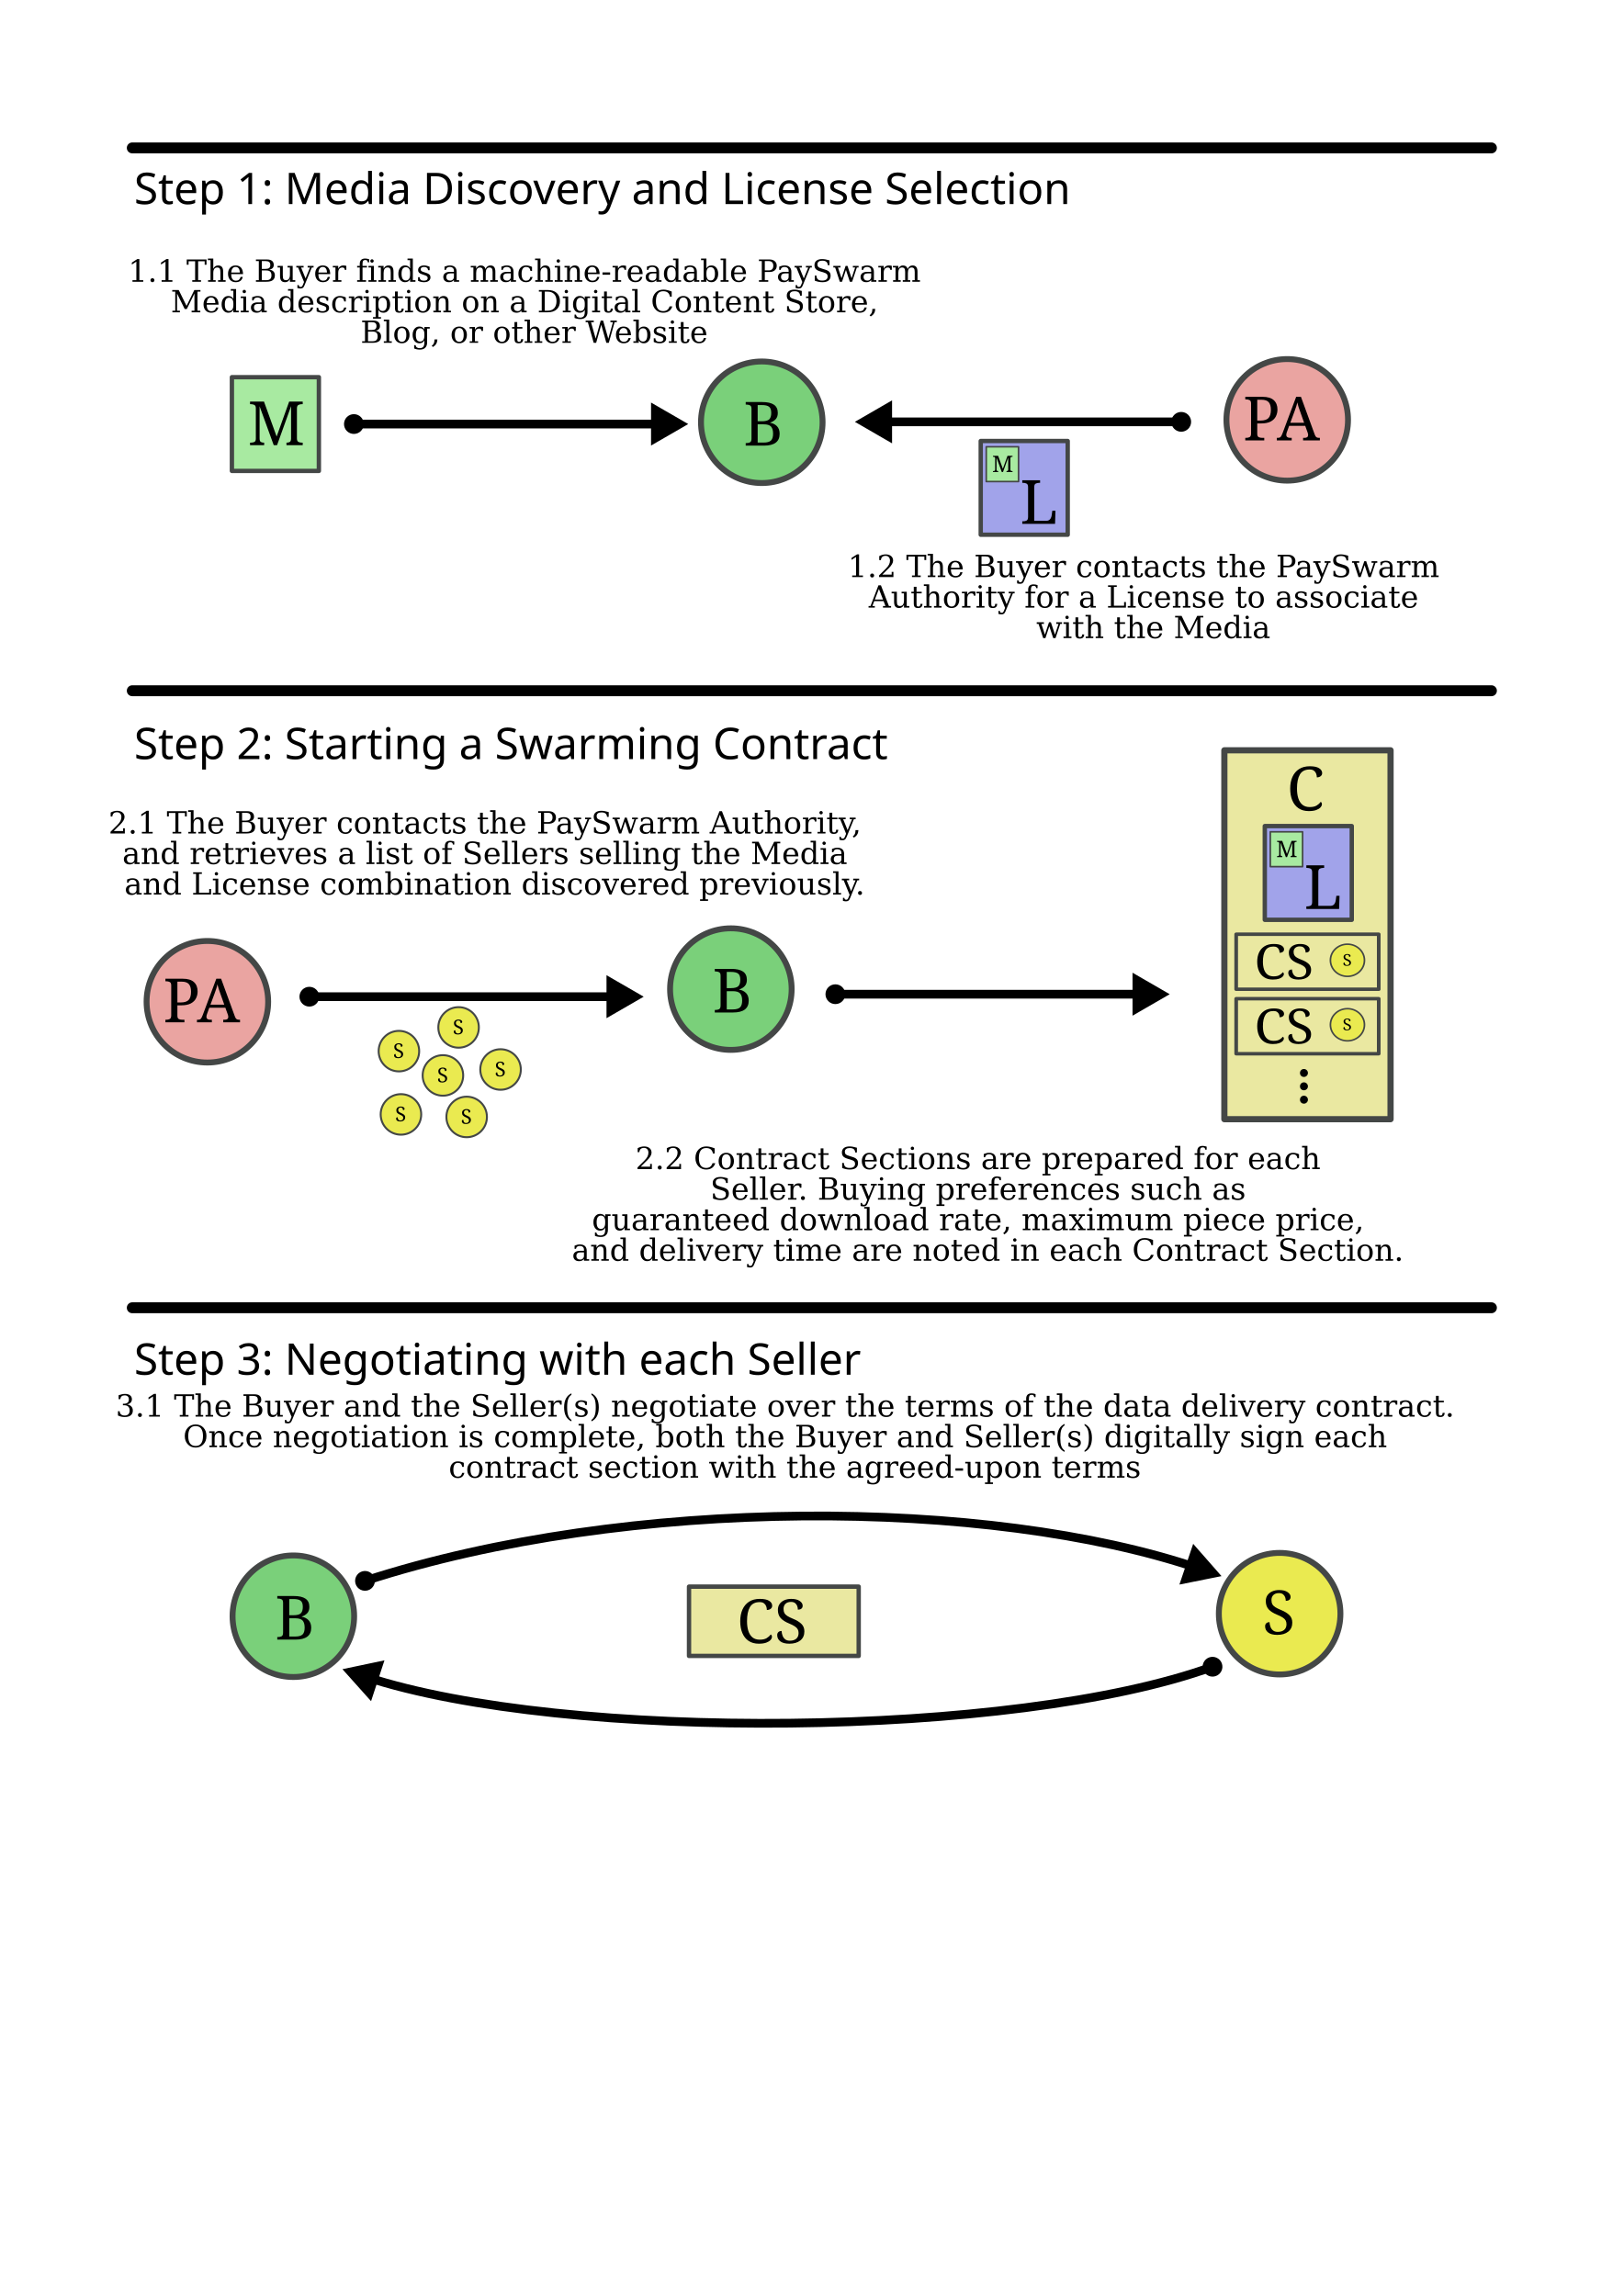
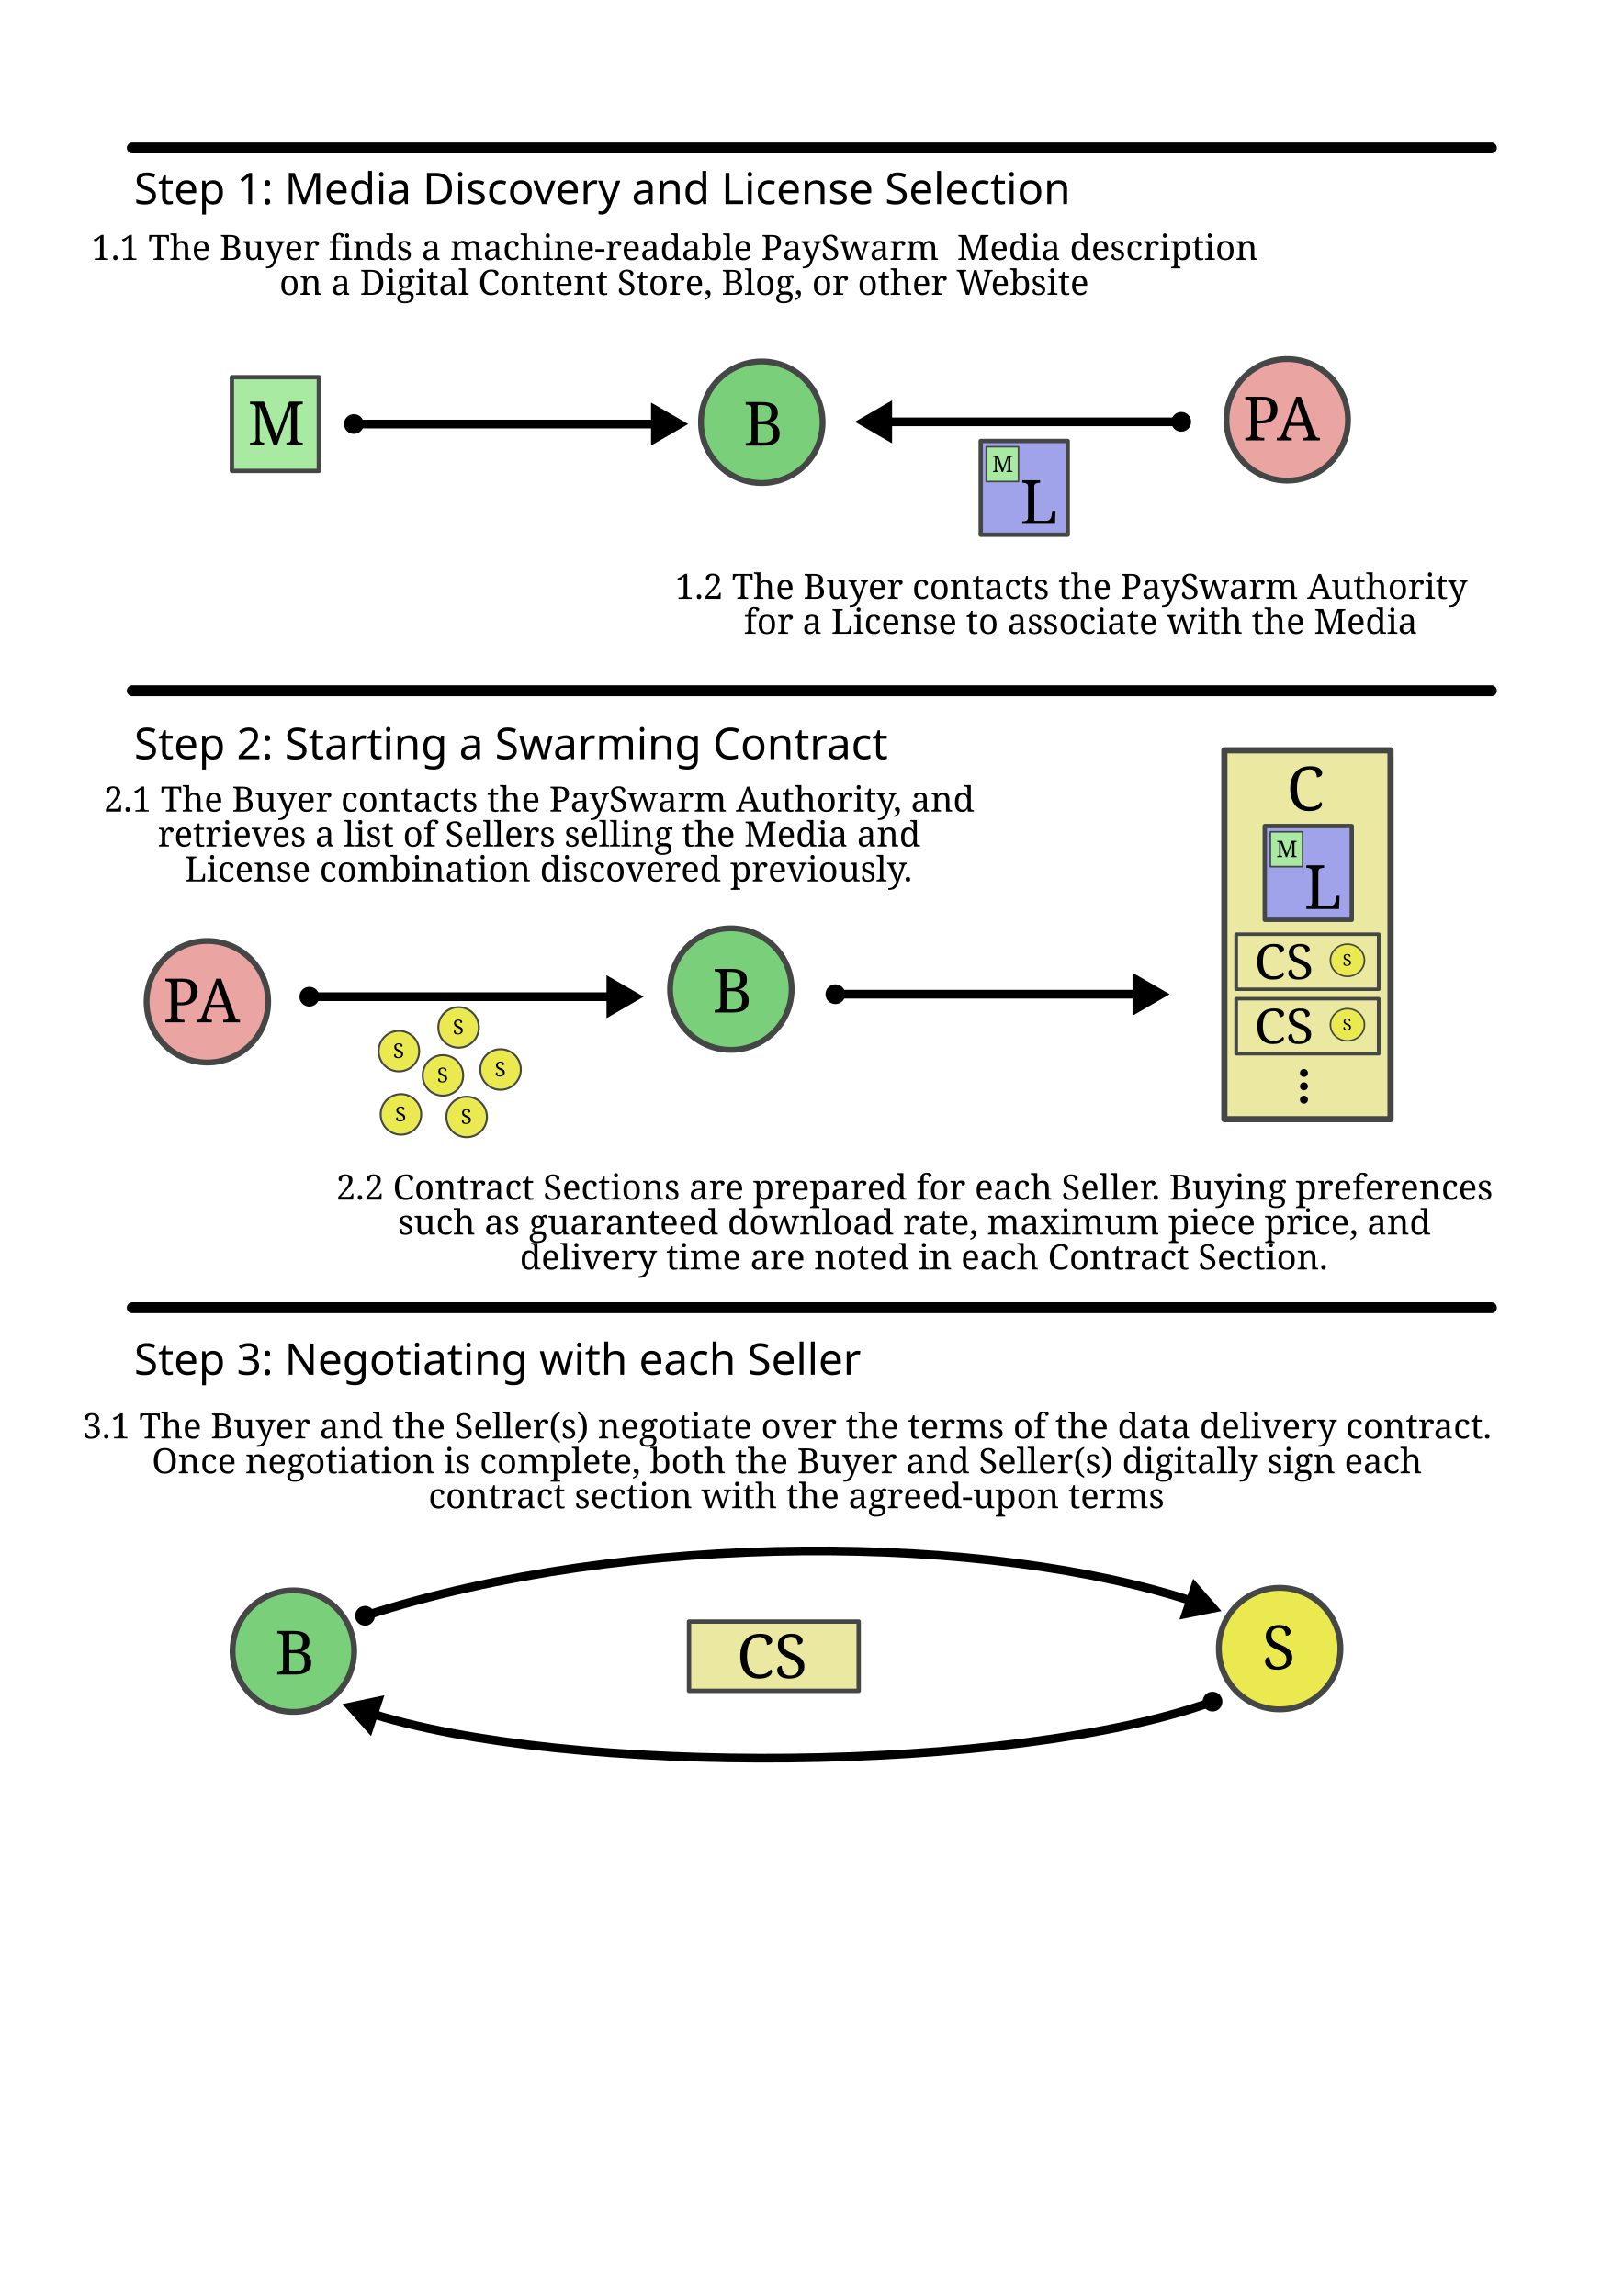
<svg xmlns="http://www.w3.org/2000/svg" width="744.094" height="1052.362" id="svg2996" version="1.1">
  <defs id="defs2998">
    <marker orient="auto" refY="0.0" refX="0.0" id="DotS" style="overflow:visible">
      <path id="path4877" d="M -2.5,-1.0 C -2.5,1.76 -4.74,4.0 -7.5,4.0 C -10.26,4.0 -12.5,1.76 -12.5,-1.0 C -12.5,-3.76 -10.26,-6.0 -7.5,-6.0 C -4.74,-6.0 -2.5,-3.76 -2.5,-1.0 z " style="fill-rule:evenodd;stroke:#000000;stroke-width:1.0pt;marker-start:none;marker-end:none" transform="scale(0.2) translate(7.4, 1)" />
    </marker>
    <marker orient="auto" refY="0.0" refX="0.0" id="TriangleOutS" style="overflow:visible">
      <path id="path4958" d="M 5.77,0.0 L -2.88,5.0 L -2.88,-5.0 L 5.77,0.0 z " style="fill-rule:evenodd;stroke:#000000;stroke-width:1.0pt;marker-start:none" transform="scale(0.2)" />
    </marker>
    <marker orient="auto" refY="0.0" refX="0.0" id="TriangleOutL" style="overflow:visible">
      <path id="path4952" d="M 5.77,0.0 L -2.88,5.0 L -2.88,-5.0 L 5.77,0.0 z " style="fill-rule:evenodd;stroke:#000000;stroke-width:1.0pt;marker-start:none" transform="scale(0.8)" />
    </marker>
    <marker orient="auto" refY="0.0" refX="0.0" id="TriangleOutM" style="overflow:visible">
      <path id="path4955" d="M 5.77,0.0 L -2.88,5.0 L -2.88,-5.0 L 5.77,0.0 z " style="fill-rule:evenodd;stroke:#000000;stroke-width:1.0pt;marker-start:none" transform="scale(0.4)" />
    </marker>
    <marker orient="auto" refY="0.0" refX="0.0" id="DotM" style="overflow:visible">
      <path id="path4874" d="M -2.5,-1.0 C -2.5,1.76 -4.74,4.0 -7.5,4.0 C -10.26,4.0 -12.5,1.76 -12.5,-1.0 C -12.5,-3.76 -10.26,-6.0 -7.5,-6.0 C -4.74,-6.0 -2.5,-3.76 -2.5,-1.0 z " style="fill-rule:evenodd;stroke:#000000;stroke-width:1.0pt;marker-start:none;marker-end:none" transform="scale(0.4) translate(7.4, 1)" />
    </marker>
    <marker orient="auto" refY="0.0" refX="0.0" id="Arrow2Lend" style="overflow:visible;">
      <path id="path4830" style="font-size:12.0;fill-rule:evenodd;stroke-width:0.625;stroke-linejoin:round;" d="M 8.719,4.034 L -2.207,0.016 L 8.719,-4.002 C 6.973,-1.63 6.983,1.616 8.719,4.034 z " transform="scale(1.1) rotate(180) translate(1,0)" />
    </marker>
    <marker orient="auto" refY="0" refX="0" id="DotS-9" style="overflow:visible">
      <path id="path4877-3" d="m -2.5,-1 c 0,2.76 -2.24,5 -5,5 -2.76,0 -5,-2.24 -5,-5 0,-2.76 2.24,-5 5,-5 2.76,0 5,2.24 5,5 z" style="fill-rule:evenodd;stroke:#000000;stroke-width:1pt;marker-start:none;marker-end:none" transform="matrix(0.2,0,0,0.2,1.48,0.2)" />
    </marker>
    <marker orient="auto" refY="0" refX="0" id="TriangleOutM-9" style="overflow:visible">
      <path id="path4955-0" d="m 5.77,0 -8.65,5 0,-10 8.65,5 z" style="fill-rule:evenodd;stroke:#000000;stroke-width:1pt;marker-start:none" transform="scale(0.4,0.4)" />
    </marker>
    <marker orient="auto" refY="0" refX="0" id="DotS-8" style="overflow:visible">
      <path id="path4877-4" d="m -2.5,-1 c 0,2.76 -2.24,5 -5,5 -2.76,0 -5,-2.24 -5,-5 0,-2.76 2.24,-5 5,-5 2.76,0 5,2.24 5,5 z" style="fill-rule:evenodd;stroke:#000000;stroke-width:1pt;marker-start:none;marker-end:none" transform="matrix(0.2,0,0,0.2,1.48,0.2)" />
    </marker>
    <marker orient="auto" refY="0" refX="0" id="TriangleOutM-8" style="overflow:visible">
      <path id="path4955-1" d="m 5.77,0 -8.65,5 0,-10 8.65,5 z" style="fill-rule:evenodd;stroke:#000000;stroke-width:1pt;marker-start:none" transform="scale(0.4,0.4)" />
    </marker>
    <marker orient="auto" refY="0" refX="0" id="DotS-4" style="overflow:visible">
      <path id="path4877-44" d="m -2.5,-1 c 0,2.76 -2.24,5 -5,5 -2.76,0 -5,-2.24 -5,-5 0,-2.76 2.24,-5 5,-5 2.76,0 5,2.24 5,5 z" style="fill-rule:evenodd;stroke:#000000;stroke-width:1pt;marker-start:none;marker-end:none" transform="matrix(0.2,0,0,0.2,1.48,0.2)" />
    </marker>
    <marker orient="auto" refY="0" refX="0" id="TriangleOutM-7" style="overflow:visible">
      <path id="path4955-6" d="m 5.77,0 -8.65,5 0,-10 8.65,5 z" style="fill-rule:evenodd;stroke:#000000;stroke-width:1pt;marker-start:none" transform="scale(0.4,0.4)" />
    </marker>
    <marker orient="auto" refY="0" refX="0" id="DotS-0" style="overflow:visible">
      <path id="path4877-30" d="m -2.5,-1 c 0,2.76 -2.24,5 -5,5 -2.76,0 -5,-2.24 -5,-5 0,-2.76 2.24,-5 5,-5 2.76,0 5,2.24 5,5 z" style="fill-rule:evenodd;stroke:#000000;stroke-width:1pt;marker-start:none;marker-end:none" transform="matrix(0.2,0,0,0.2,1.48,0.2)" />
    </marker>
    <marker orient="auto" refY="0" refX="0" id="TriangleOutM-92" style="overflow:visible">
      <path id="path4955-5" d="m 5.77,0 -8.65,5 0,-10 8.65,5 z" style="fill-rule:evenodd;stroke:#000000;stroke-width:1pt;marker-start:none" transform="scale(0.4,0.4)" />
    </marker>
    <marker orient="auto" refY="0" refX="0" id="DotS-02" style="overflow:visible">
      <path id="path4877-7" d="m -2.5,-1 c 0,2.76 -2.24,5 -5,5 -2.76,0 -5,-2.24 -5,-5 0,-2.76 2.24,-5 5,-5 2.76,0 5,2.24 5,5 z" style="fill-rule:evenodd;stroke:#000000;stroke-width:1pt;marker-start:none;marker-end:none" transform="matrix(0.2,0,0,0.2,1.48,0.2)" />
    </marker>
    <marker orient="auto" refY="0" refX="0" id="TriangleOutM-6" style="overflow:visible">
      <path id="path4955-13" d="m 5.77,0 -8.65,5 0,-10 8.65,5 z" style="fill-rule:evenodd;stroke:#000000;stroke-width:1pt;marker-start:none" transform="scale(0.4,0.4)" />
    </marker>
    <marker orient="auto" refY="0" refX="0" id="DotS-48" style="overflow:visible">
      <path id="path4877-0" d="m -2.5,-1 c 0,2.76 -2.24,5 -5,5 -2.76,0 -5,-2.24 -5,-5 0,-2.76 2.24,-5 5,-5 2.76,0 5,2.24 5,5 z" style="fill-rule:evenodd;stroke:#000000;stroke-width:1pt;marker-start:none;marker-end:none" transform="matrix(0.2,0,0,0.2,1.48,0.2)" />
    </marker>
    <marker orient="auto" refY="0" refX="0" id="TriangleOutM-4" style="overflow:visible">
      <path id="path4955-2" d="m 5.77,0 -8.65,5 0,-10 8.65,5 z" style="fill-rule:evenodd;stroke:#000000;stroke-width:1pt;marker-start:none" transform="scale(0.4,0.4)" />
    </marker>
    <marker orient="auto" refY="0" refX="0" id="DotS-04" style="overflow:visible">
      <path id="path4877-2" d="m -2.5,-1 c 0,2.76 -2.24,5 -5,5 -2.76,0 -5,-2.24 -5,-5 0,-2.76 2.24,-5 5,-5 2.76,0 5,2.24 5,5 z" style="fill-rule:evenodd;stroke:#000000;stroke-width:1pt;marker-start:none;marker-end:none" transform="matrix(0.2,0,0,0.2,1.48,0.2)" />
    </marker>
    <marker orient="auto" refY="0" refX="0" id="TriangleOutM-2" style="overflow:visible">
      <path id="path4955-20" d="m 5.77,0 -8.65,5 0,-10 8.65,5 z" style="fill-rule:evenodd;stroke:#000000;stroke-width:1pt;marker-start:none" transform="scale(0.4,0.4)" />
    </marker>
    <marker orient="auto" refY="0" refX="0" id="DotS-3" style="overflow:visible">
      <path id="path4877-45" d="m -2.5,-1 c 0,2.76 -2.24,5 -5,5 -2.76,0 -5,-2.24 -5,-5 0,-2.76 2.24,-5 5,-5 2.76,0 5,2.24 5,5 z" style="fill-rule:evenodd;stroke:#000000;stroke-width:1pt;marker-start:none;marker-end:none" transform="matrix(0.2,0,0,0.2,1.48,0.2)" />
    </marker>
    <marker orient="auto" refY="0" refX="0" id="TriangleOutM-85" style="overflow:visible">
      <path id="path4955-7" d="m 5.77,0 -8.65,5 0,-10 8.65,5 z" style="fill-rule:evenodd;stroke:#000000;stroke-width:1pt;marker-start:none" transform="scale(0.4,0.4)" />
    </marker>
  </defs>
  <g id="layer1">
    <text xml:space="preserve" style="font-size:20px;font-style:normal;font-variant:normal;font-weight:normal;font-stretch:normal;text-align:start;line-height:125%;writing-mode:lr-tb;text-anchor:start;fill:#000000;fill-opacity:1;stroke:none;font-family:Arial Black;-inkscape-font-specification:'Arial Black,'" x="61.453" y="93.538" id="text2837-3-1-3-3">
      <tspan id="tspan2839-6-0-6-3" x="61.453" y="93.538">Step 1: Media Discovery and License Selection</tspan>
    </text>
    <text xml:space="preserve" style="font-size:20px;font-style:normal;font-variant:normal;font-weight:normal;font-stretch:normal;text-align:start;line-height:125%;writing-mode:lr-tb;text-anchor:start;fill:#000000;fill-opacity:1;stroke:none;font-family:Arial Black;-inkscape-font-specification:'Arial Black,'" x="61.453" y="347.935" id="text2837-3-1-3-4">
      <tspan id="tspan2839-6-0-6-30" x="61.453" y="347.935">Step 2: Starting a Swarming Contract</tspan>
    </text>
    <text xml:space="preserve" style="font-size:20px;font-style:normal;font-variant:normal;font-weight:normal;font-stretch:normal;text-align:start;line-height:125%;writing-mode:lr-tb;text-anchor:start;fill:#000000;fill-opacity:1;stroke:none;font-family:Arial Black;-inkscape-font-specification:'Arial Black,'" x="61.453" y="630.086" id="text2837-3-1-3-0">
      <tspan id="tspan2839-6-0-6-9" x="61.453" y="630.086">Step 3: Negotiating with each Seller</tspan>
    </text>
    <path style="fill:none;stroke:#000000;stroke-width:5;stroke-linecap:round;stroke-linejoin:miter;stroke-miterlimit:4.7;stroke-opacity:1;stroke-dasharray:none" d="m 60.619,67.791 622.857,0" id="path3868-9-3-5" />
    <g transform="translate(-245.6127,-17.82271)" id="g4277">
      <path transform="translate(459.7143,-170.7807)" d="M 162.857,382.143 C 162.857,397.528 150.385,410 135,410 c -15.385,0 -27.857,-12.472 -27.857,-27.857 0,-15.385 12.472,-27.857 27.857,-27.857 15.385,0 27.857,12.472 27.857,27.857 z" id="path2867" style="fill:#7ad07a;fill-opacity:1;stroke:#444746;stroke-width:2.7;stroke-linecap:round;stroke-linejoin:round;stroke-miterlimit:4;stroke-opacity:1;stroke-dasharray:none;stroke-dashoffset:0" />
      <text id="text3709" y="222.076" x="586.286" style="font-size:28px;font-style:normal;font-variant:normal;font-weight:normal;font-stretch:normal;text-align:start;line-height:125%;writing-mode:lr-tb;text-anchor:start;fill:#000000;fill-opacity:1;stroke:none;font-family:Georgia;-inkscape-font-specification:Georgia" xml:space="preserve">
        <tspan y="222.076" x="586.286" id="tspan3711">B</tspan>
      </text>
    </g>
    <g transform="translate(61.20104,-191.003)" id="g4201">
      <rect style="fill:#a8eaa1;fill-opacity:1;fill-rule:nonzero;stroke:#444746;stroke-width:2;stroke-linecap:round;stroke-linejoin:round;stroke-miterlimit:4.7;stroke-opacity:1;stroke-dasharray:none;stroke-dashoffset:0" id="rect3927-9-3" width="39.859" height="42.965" x="45.071" y="363.88" rx="0" ry="26" />
      <text xml:space="preserve" style="font-size:28px;font-style:normal;font-variant:normal;font-weight:normal;font-stretch:normal;text-align:start;line-height:125%;writing-mode:lr-tb;text-anchor:start;fill:#000000;fill-opacity:1;stroke:none;font-family:Georgia;-inkscape-font-specification:Georgia" x="52.326" y="395.062" id="text3977-6">
        <tspan id="tspan3979-1" x="52.326" y="395.062">M</tspan>
      </text>
    </g>
    <text id="text4282" y="180.428" x="196.677" style="font-size:40px;font-style:normal;font-weight:normal;fill:#000000;fill-opacity:1;stroke:none;font-family:Bitstream Vera Sans" xml:space="preserve">
      <tspan y="180.428" x="196.677" id="tspan4284" />
    </text>
-     <text id="text4286" y="129.134" x="255.919" style="font-size:14px;font-style:normal;font-variant:normal;font-weight:normal;font-stretch:normal;text-align:center;line-height:100%;writing-mode:lr-tb;text-anchor:middle;fill:#000000;fill-opacity:1;stroke:none;font-family:Bitstream Vera Serif;-inkscape-font-specification:Bitstream Vera Serif" xml:space="preserve">
-       <tspan id="tspan7157" y="129.134" x="258.148">1.1 The Buyer finds a machine-readable PaySwarm </tspan>
-       <tspan id="tspan7345" y="143.134" x="258.148">Media description on a Digital Content Store, </tspan>
-       <tspan id="tspan7373" y="157.134" x="255.919">Blog, or other Website</tspan>
+     <text id="text4286" y="119.134" x="323.919" style="font-size:16px;font-style:normal;font-variant:normal;font-weight:normal;font-stretch:normal;text-align:center;line-height:100%;writing-mode:lr-tb;text-anchor:middle;fill:#000000;fill-opacity:1;stroke:none;font-family:Georgia;-inkscape-font-specification:Georgia" xml:space="preserve">
+       <tspan id="tspan7373" y="119.134" x="325.857">1.1 The Buyer finds a machine-readable PaySwarm  Media description </tspan>
+       <tspan y="135.134" x="323.919" id="tspan3528">on a Digital Content Store, Blog, or other Website</tspan>
    </text>
    <path id="path4294" d="m 162.258,194.359 141.771,0" style="fill:none;stroke:#000000;stroke-width:4;stroke-linecap:butt;stroke-linejoin:miter;stroke-miterlimit:4;stroke-opacity:1;stroke-dasharray:none;marker-start:url(#DotS);marker-end:url(#TriangleOutM)" />
-     <text id="text4286-8" y="264.483" x="539.673" style="font-size:14px;font-style:normal;font-variant:normal;font-weight:normal;font-stretch:normal;text-align:center;line-height:100%;writing-mode:lr-tb;text-anchor:middle;fill:#000000;fill-opacity:1;stroke:none;font-family:Bitstream Vera Serif;-inkscape-font-specification:Bitstream Vera Serif" xml:space="preserve">
-       <tspan y="264.483" x="541.902" id="tspan6998">1.2 The Buyer contacts the PaySwarm </tspan>
-       <tspan y="278.483" x="539.673" id="tspan7004">Authority for a License to associate</tspan>
-       <tspan y="292.483" x="539.673" id="tspan7218">with the Media</tspan>
+     <text id="text4286-8" y="274.483" x="505.673" style="font-size:16px;font-style:normal;font-variant:normal;font-weight:normal;font-stretch:normal;text-align:center;line-height:100%;writing-mode:lr-tb;text-anchor:middle;fill:#000000;fill-opacity:1;stroke:none;font-family:Georgia;-inkscape-font-specification:Georgia" xml:space="preserve">
+       <tspan y="274.483" x="507.611" id="tspan7004">1.2 The Buyer contacts the PaySwarm Authority </tspan>
+       <tspan y="290.483" x="505.673" id="tspan7218">for a License to associate with the Media</tspan>
    </text>
    <path style="fill:none;stroke:#000000;stroke-width:5;stroke-linecap:round;stroke-linejoin:miter;stroke-miterlimit:4.7;stroke-opacity:1;stroke-dasharray:none" d="m 60.619,316.599 622.857,0" id="path3868-9-3-5-6-6" />
    <g id="g3729-4" transform="translate(-74.3963,248.2137)">
      <path transform="translate(34.42857,-171.2092)" d="M 162.857,382.143 C 162.857,397.528 150.385,410 135,410 c -15.385,0 -27.857,-12.472 -27.857,-27.857 0,-15.385 12.472,-27.857 27.857,-27.857 15.385,0 27.857,12.472 27.857,27.857 z" id="path2867-5-0-3" style="fill:#eaa4a1;fill-opacity:1;stroke:#444746;stroke-width:2.7;stroke-linecap:round;stroke-linejoin:round;stroke-miterlimit:4;stroke-opacity:1;stroke-dasharray:none;stroke-dashoffset:0" />
      <text id="text3701-3" y="220.362" x="149.143" style="font-size:28px;font-style:normal;font-variant:normal;font-weight:normal;font-stretch:normal;text-align:start;line-height:125%;writing-mode:lr-tb;text-anchor:start;fill:#000000;fill-opacity:1;stroke:none;font-family:Georgia;-inkscape-font-specification:Georgia" xml:space="preserve">
        <tspan y="220.362" x="149.143" id="tspan3703-3">PA</tspan>
      </text>
    </g>
    <g transform="translate(-259.7835,241.9905)" id="g4277-1-8">
      <path transform="translate(459.7143,-170.7807)" d="M 162.857,382.143 C 162.857,397.528 150.385,410 135,410 c -15.385,0 -27.857,-12.472 -27.857,-27.857 0,-15.385 12.472,-27.857 27.857,-27.857 15.385,0 27.857,12.472 27.857,27.857 z" id="path2867-1-6" style="fill:#7ad07a;fill-opacity:1;stroke:#444746;stroke-width:2.7;stroke-linecap:round;stroke-linejoin:round;stroke-miterlimit:4;stroke-opacity:1;stroke-dasharray:none;stroke-dashoffset:0" />
      <text id="text3709-5-0" y="222.076" x="586.286" style="font-size:28px;font-style:normal;font-variant:normal;font-weight:normal;font-stretch:normal;text-align:start;line-height:125%;writing-mode:lr-tb;text-anchor:start;fill:#000000;fill-opacity:1;stroke:none;font-family:Georgia;-inkscape-font-specification:Georgia" xml:space="preserve">
        <tspan y="222.076" x="586.286" id="tspan3711-9-4">B</tspan>
      </text>
    </g>
    <path id="path4294-0-4" d="m 141.849,456.829 141.771,0" style="fill:none;stroke:#000000;stroke-width:4;stroke-linecap:butt;stroke-linejoin:miter;stroke-miterlimit:4;stroke-opacity:1;stroke-dasharray:none;marker-start:url(#DotS);marker-end:url(#TriangleOutM)" />
-     <text id="text4286-8-3-0" y="382.009" x="237.786" style="font-size:14px;font-style:normal;font-variant:normal;font-weight:normal;font-stretch:normal;text-align:center;line-height:100%;writing-mode:lr-tb;text-anchor:middle;fill:#000000;fill-opacity:1;stroke:none;font-family:Bitstream Vera Serif;-inkscape-font-specification:Bitstream Vera Serif" xml:space="preserve">
-       <tspan id="tspan7365-4-5" y="382.009" x="237.786">2.1 The Buyer contacts the PaySwarm Authority,</tspan>
-       <tspan y="396.009" x="237.786" id="tspan7565-4">and retrieves a list of Sellers selling the Media</tspan>
-       <tspan y="410.009" x="237.786" id="tspan8205">and License combination discovered previously.</tspan>
+     <text id="text4286-8-3-0" y="372.009" x="261.786" style="font-size:16px;font-style:normal;font-variant:normal;font-weight:normal;font-stretch:normal;text-align:center;line-height:100%;writing-mode:lr-tb;text-anchor:middle;fill:#000000;fill-opacity:1;stroke:none;font-family:Georgia;-inkscape-font-specification:Georgia" xml:space="preserve">
+       <tspan y="372.009" x="263.723" id="tspan7565-4">2.1 The Buyer contacts the PaySwarm Authority, and </tspan>
+       <tspan y="388.009" x="263.723" id="tspan8205">retrieves a list of Sellers selling the Media and </tspan>
+       <tspan y="404.009" x="261.786" id="tspan3536">License combination discovered previously.</tspan>
    </text>
    <g id="g3734" transform="matrix(0.3333333,0,0,0.3333333,100.2487,419.5052)">
      <path transform="translate(252.4286,-170.0664)" d="M 162.857,382.143 C 162.857,397.528 150.385,410 135,410 c -15.385,0 -27.857,-12.472 -27.857,-27.857 0,-15.385 12.472,-27.857 27.857,-27.857 15.385,0 27.857,12.472 27.857,27.857 z" id="path2867-5" style="fill:#eaea50;fill-opacity:1;stroke:#444746;stroke-width:2.7;stroke-linecap:round;stroke-linejoin:round;stroke-miterlimit:4;stroke-opacity:1;stroke-dasharray:none;stroke-dashoffset:0" />
      <text id="text3705" y="221.505" x="379.429" style="font-size:28px;font-style:normal;font-variant:normal;font-weight:normal;font-stretch:normal;text-align:start;line-height:125%;writing-mode:lr-tb;text-anchor:start;fill:#000000;fill-opacity:1;stroke:none;font-family:Georgia;-inkscape-font-specification:Georgia" xml:space="preserve">
        <tspan y="221.505" x="379.429" id="tspan3707">S</tspan>
      </text>
    </g>
    <g id="g3734-3" transform="matrix(0.3333333,0,0,0.3333333,54.59853,440.0919)">
      <path transform="translate(252.4286,-170.0664)" d="M 162.857,382.143 C 162.857,397.528 150.385,410 135,410 c -15.385,0 -27.857,-12.472 -27.857,-27.857 0,-15.385 12.472,-27.857 27.857,-27.857 15.385,0 27.857,12.472 27.857,27.857 z" id="path2867-5-6" style="fill:#eaea50;fill-opacity:1;stroke:#444746;stroke-width:2.7;stroke-linecap:round;stroke-linejoin:round;stroke-miterlimit:4;stroke-opacity:1;stroke-dasharray:none;stroke-dashoffset:0" />
      <text id="text3705-8" y="221.505" x="379.429" style="font-size:28px;font-style:normal;font-variant:normal;font-weight:normal;font-stretch:normal;text-align:start;line-height:125%;writing-mode:lr-tb;text-anchor:start;fill:#000000;fill-opacity:1;stroke:none;font-family:Georgia;-inkscape-font-specification:Georgia" xml:space="preserve">
        <tspan y="221.505" x="379.429" id="tspan3707-0">S</tspan>
      </text>
    </g>
    <g id="g3734-1" transform="matrix(0.3333333,0,0,0.3333333,84.71607,441.2529)">
      <path transform="translate(252.4286,-170.0664)" d="M 162.857,382.143 C 162.857,397.528 150.385,410 135,410 c -15.385,0 -27.857,-12.472 -27.857,-27.857 0,-15.385 12.472,-27.857 27.857,-27.857 15.385,0 27.857,12.472 27.857,27.857 z" id="path2867-5-05" style="fill:#eaea50;fill-opacity:1;stroke:#444746;stroke-width:2.7;stroke-linecap:round;stroke-linejoin:round;stroke-miterlimit:4;stroke-opacity:1;stroke-dasharray:none;stroke-dashoffset:0" />
      <text id="text3705-1" y="221.505" x="379.429" style="font-size:28px;font-style:normal;font-variant:normal;font-weight:normal;font-stretch:normal;text-align:start;line-height:125%;writing-mode:lr-tb;text-anchor:start;fill:#000000;fill-opacity:1;stroke:none;font-family:Georgia;-inkscape-font-specification:Georgia" xml:space="preserve">
        <tspan y="221.505" x="379.429" id="tspan3707-1">S</tspan>
      </text>
    </g>
    <g id="g3734-8" transform="matrix(0.3333333,0,0,0.3333333,73.83384,422.2263)">
      <path transform="translate(252.4286,-170.0664)" d="M 162.857,382.143 C 162.857,397.528 150.385,410 135,410 c -15.385,0 -27.857,-12.472 -27.857,-27.857 0,-15.385 12.472,-27.857 27.857,-27.857 15.385,0 27.857,12.472 27.857,27.857 z" id="path2867-5-5" style="fill:#eaea50;fill-opacity:1;stroke:#444746;stroke-width:2.7;stroke-linecap:round;stroke-linejoin:round;stroke-miterlimit:4;stroke-opacity:1;stroke-dasharray:none;stroke-dashoffset:0" />
      <text id="text3705-0" y="221.505" x="379.429" style="font-size:28px;font-style:normal;font-variant:normal;font-weight:normal;font-stretch:normal;text-align:start;line-height:125%;writing-mode:lr-tb;text-anchor:start;fill:#000000;fill-opacity:1;stroke:none;font-family:Georgia;-inkscape-font-specification:Georgia" xml:space="preserve">
        <tspan y="221.505" x="379.429" id="tspan3707-6">S</tspan>
      </text>
    </g>
    <g id="g3734-6" transform="matrix(0.3333333,0,0,0.3333333,81.01336,400.2183)">
      <path transform="translate(252.4286,-170.0664)" d="M 162.857,382.143 C 162.857,397.528 150.385,410 135,410 c -15.385,0 -27.857,-12.472 -27.857,-27.857 0,-15.385 12.472,-27.857 27.857,-27.857 15.385,0 27.857,12.472 27.857,27.857 z" id="path2867-5-2" style="fill:#eaea50;fill-opacity:1;stroke:#444746;stroke-width:2.7;stroke-linecap:round;stroke-linejoin:round;stroke-miterlimit:4;stroke-opacity:1;stroke-dasharray:none;stroke-dashoffset:0" />
      <text id="text3705-5" y="221.505" x="379.429" style="font-size:28px;font-style:normal;font-variant:normal;font-weight:normal;font-stretch:normal;text-align:start;line-height:125%;writing-mode:lr-tb;text-anchor:start;fill:#000000;fill-opacity:1;stroke:none;font-family:Georgia;-inkscape-font-specification:Georgia" xml:space="preserve">
        <tspan y="221.505" x="379.429" id="tspan3707-8">S</tspan>
      </text>
    </g>
    <g id="g3734-2" transform="matrix(0.3333333,0,0,0.3333333,53.66553,411.0893)">
      <path transform="translate(252.4286,-170.0664)" d="M 162.857,382.143 C 162.857,397.528 150.385,410 135,410 c -15.385,0 -27.857,-12.472 -27.857,-27.857 0,-15.385 12.472,-27.857 27.857,-27.857 15.385,0 27.857,12.472 27.857,27.857 z" id="path2867-5-8" style="fill:#eaea50;fill-opacity:1;stroke:#444746;stroke-width:2.7;stroke-linecap:round;stroke-linejoin:round;stroke-miterlimit:4;stroke-opacity:1;stroke-dasharray:none;stroke-dashoffset:0" />
      <text id="text3705-4" y="221.505" x="379.429" style="font-size:28px;font-style:normal;font-variant:normal;font-weight:normal;font-stretch:normal;text-align:start;line-height:125%;writing-mode:lr-tb;text-anchor:start;fill:#000000;fill-opacity:1;stroke:none;font-family:Georgia;-inkscape-font-specification:Georgia" xml:space="preserve">
        <tspan y="221.505" x="379.429" id="tspan3707-7">S</tspan>
      </text>
    </g>
-     <text id="text4286-8-3-0-2" y="535.85" x="463.777" style="font-size:14px;font-style:normal;font-variant:normal;font-weight:normal;font-stretch:normal;text-align:center;line-height:100%;writing-mode:lr-tb;text-anchor:middle;fill:#000000;fill-opacity:1;stroke:none;font-family:Bitstream Vera Serif;-inkscape-font-specification:Bitstream Vera Serif" xml:space="preserve">
-       <tspan y="535.85" x="463.777" id="tspan8205-6">2.2 Contract Sections are prepared for each</tspan>
-       <tspan y="549.85" x="463.777" id="tspan8426">Seller. Buying preferences such as</tspan>
-       <tspan y="563.85" x="463.777" id="tspan8428">guaranteed download rate, maximum piece price,</tspan>
-       <tspan y="577.85" x="463.777" id="tspan8430">and delivery time are noted in each Contract Section.</tspan>
+     <text id="text4286-8-3-0-2" y="549.85" x="433.777" style="font-size:16px;font-style:normal;font-variant:normal;font-weight:normal;font-stretch:normal;text-align:center;line-height:100%;writing-mode:lr-tb;text-anchor:middle;fill:#000000;fill-opacity:1;stroke:none;font-family:Georgia;-inkscape-font-specification:Georgia" xml:space="preserve">
+       <tspan y="549.85" x="435.715" id="tspan8430">2.2 Contract Sections are prepared for each Seller. Buying preferences </tspan>
+       <tspan y="565.85" x="435.715" id="tspan3548">such as guaranteed download rate, maximum piece price, and </tspan>
+       <tspan y="581.85" x="433.777" id="tspan3550">delivery time are noted in each Contract Section.</tspan>
    </text>
    <path style="fill:none;stroke:#000000;stroke-width:5;stroke-linecap:round;stroke-linejoin:miter;stroke-miterlimit:4.7;stroke-opacity:1;stroke-dasharray:none" d="m 60.619,599.406 622.857,0" id="path3868-9-3-5-6-6-6" />
    <path id="path4294-0-4-2" d="m 382.907,455.69 141.771,0" style="fill:none;stroke:#000000;stroke-width:4;stroke-linecap:butt;stroke-linejoin:miter;stroke-miterlimit:4;stroke-opacity:1;stroke-dasharray:none;marker-start:url(#DotS);marker-end:url(#TriangleOutM)" />
-     <g transform="translate(-460.2784,529.4248)" id="g4277-1-8-1">
+     <g transform="translate(-460.2784,545.4248)" id="g4277-1-8-1">
      <path transform="translate(459.7143,-170.7807)" d="M 162.857,382.143 C 162.857,397.528 150.385,410 135,410 c -15.385,0 -27.857,-12.472 -27.857,-27.857 0,-15.385 12.472,-27.857 27.857,-27.857 15.385,0 27.857,12.472 27.857,27.857 z" id="path2867-1-6-5" style="fill:#7ad07a;fill-opacity:1;stroke:#444746;stroke-width:2.7;stroke-linecap:round;stroke-linejoin:round;stroke-miterlimit:4;stroke-opacity:1;stroke-dasharray:none;stroke-dashoffset:0" />
      <text id="text3709-5-0-9" y="222.076" x="586.286" style="font-size:28px;font-style:normal;font-variant:normal;font-weight:normal;font-stretch:normal;text-align:start;line-height:125%;writing-mode:lr-tb;text-anchor:start;fill:#000000;fill-opacity:1;stroke:none;font-family:Georgia;-inkscape-font-specification:Georgia" xml:space="preserve">
        <tspan y="222.076" x="586.286" id="tspan3711-9-4-9">B</tspan>
      </text>
    </g>
-     <g id="g3734-14" transform="translate(198.99,527.5516)">
+     <g id="g3734-14" transform="translate(198.99,543.5516)">
      <path transform="translate(252.4286,-170.0664)" d="M 162.857,382.143 C 162.857,397.528 150.385,410 135,410 c -15.385,0 -27.857,-12.472 -27.857,-27.857 0,-15.385 12.472,-27.857 27.857,-27.857 15.385,0 27.857,12.472 27.857,27.857 z" id="path2867-5-91" style="fill:#eaea50;fill-opacity:1;stroke:#444746;stroke-width:2.7;stroke-linecap:round;stroke-linejoin:round;stroke-miterlimit:4;stroke-opacity:1;stroke-dasharray:none;stroke-dashoffset:0" />
      <text id="text3705-07" y="221.505" x="379.429" style="font-size:28px;font-style:normal;font-variant:normal;font-weight:normal;font-stretch:normal;text-align:start;line-height:125%;writing-mode:lr-tb;text-anchor:start;fill:#000000;fill-opacity:1;stroke:none;font-family:Georgia;-inkscape-font-specification:Georgia" xml:space="preserve">
        <tspan y="221.505" x="379.429" id="tspan3707-5">S</tspan>
      </text>
    </g>
-     <g id="g4474" transform="translate(-15.36739,347.7427)">
+     <g id="g4474" transform="translate(-15.36739,363.7427)">
      <rect ry="26" rx="0" y="379.484" x="331.122" height="31.757" width="77.757" id="rect3927-0-8" style="fill:#eae8a1;fill-opacity:1;fill-rule:nonzero;stroke:#444746;stroke-width:2;stroke-linecap:round;stroke-linejoin:round;stroke-miterlimit:4.7;stroke-opacity:1;stroke-dasharray:none;stroke-dashoffset:0" />
      <text id="text3985-7" y="405.362" x="353" style="font-size:28px;font-style:normal;font-variant:normal;font-weight:normal;font-stretch:normal;text-align:start;line-height:125%;writing-mode:lr-tb;text-anchor:start;fill:#000000;fill-opacity:1;stroke:none;font-family:Georgia;-inkscape-font-specification:Georgia" xml:space="preserve">
        <tspan y="405.362" x="353" id="tspan3987-0">CS</tspan>
      </text>
    </g>
-     <path id="path4294-0-4-9" d="m 167.346,724.562 c 120.704,-39.116 286.075,-38.14 381.67,-5.795" style="fill:none;stroke:#000000;stroke-width:4;stroke-linecap:butt;stroke-linejoin:miter;stroke-miterlimit:4;stroke-opacity:1;stroke-dasharray:none;marker-start:url(#DotS);marker-end:url(#TriangleOutM)" />
-     <path id="path4294-0-4-2-5" d="m 555.587,763.966 c -90.289,32.814 -296.634,34.553 -387.86,4.636" style="fill:none;stroke:#000000;stroke-width:4;stroke-linecap:butt;stroke-linejoin:miter;stroke-miterlimit:4;stroke-opacity:1;stroke-dasharray:none;marker-start:url(#DotS);marker-end:url(#TriangleOutM)" />
-     <text id="text4286-8-3-0-2-5" y="649.286" x="375.374" style="font-size:14px;font-style:normal;font-variant:normal;font-weight:normal;font-stretch:normal;text-align:center;line-height:100%;writing-mode:lr-tb;text-anchor:middle;fill:#000000;fill-opacity:1;stroke:none;font-family:Bitstream Vera Serif;-inkscape-font-specification:Bitstream Vera Serif" xml:space="preserve">
-       <tspan y="649.286" x="377.603" id="tspan9287">3.1 The Buyer and the Seller(s) negotiate over the terms of the data delivery contract. </tspan>
-       <tspan y="663.286" x="377.603" id="tspan9301">Once negotiation is complete, both the Buyer and Seller(s) digitally sign each </tspan>
-       <tspan y="677.286" x="375.374" id="tspan9305">contract section with the agreed-upon terms</tspan>
+     <path id="path4294-0-4-9" d="m 167.346,740.562 c 120.704,-39.116 286.075,-38.14 381.67,-5.795" style="fill:none;stroke:#000000;stroke-width:4;stroke-linecap:butt;stroke-linejoin:miter;stroke-miterlimit:4;stroke-opacity:1;stroke-dasharray:none;marker-start:url(#DotS);marker-end:url(#TriangleOutM)" />
+     <path id="path4294-0-4-2-5" d="m 555.587,779.966 c -90.289,32.814 -296.634,34.553 -387.86,4.636" style="fill:none;stroke:#000000;stroke-width:4;stroke-linecap:butt;stroke-linejoin:miter;stroke-miterlimit:4;stroke-opacity:1;stroke-dasharray:none;marker-start:url(#DotS);marker-end:url(#TriangleOutM)" />
+     <text id="text4286-8-3-0-2-5" y="659.286" x="375.374" style="font-size:16px;font-style:normal;font-variant:normal;font-weight:normal;font-stretch:normal;text-align:center;line-height:100%;writing-mode:lr-tb;text-anchor:middle;fill:#000000;fill-opacity:1;stroke:none;font-family:Georgia;-inkscape-font-specification:Georgia" xml:space="preserve">
+       <tspan y="659.286" x="377.312" id="tspan9287">3.1 The Buyer and the Seller(s) negotiate over the terms of the data delivery contract. </tspan>
+       <tspan y="675.286" x="377.312" id="tspan9301">Once negotiation is complete, both the Buyer and Seller(s) digitally sign each </tspan>
+       <tspan y="691.286" x="375.374" id="tspan9305">contract section with the agreed-upon terms</tspan>
    </text>
    <g id="g3729-0" transform="translate(420.4668,-18.49754)">
      <path transform="translate(34.42857,-171.2092)" d="M 162.857,382.143 C 162.857,397.528 150.385,410 135,410 c -15.385,0 -27.857,-12.472 -27.857,-27.857 0,-15.385 12.472,-27.857 27.857,-27.857 15.385,0 27.857,12.472 27.857,27.857 z" id="path2867-5-0-9" style="fill:#eaa4a1;fill-opacity:1;stroke:#444746;stroke-width:2.7;stroke-linecap:round;stroke-linejoin:round;stroke-miterlimit:4;stroke-opacity:1;stroke-dasharray:none;stroke-dashoffset:0" />
      <text id="text3701-9" y="220.362" x="149.143" style="font-size:28px;font-style:normal;font-variant:normal;font-weight:normal;font-stretch:normal;text-align:start;line-height:125%;writing-mode:lr-tb;text-anchor:start;fill:#000000;fill-opacity:1;stroke:none;font-family:Georgia;-inkscape-font-specification:Georgia" xml:space="preserve">
        <tspan y="220.362" x="149.143" id="tspan3703-1">PA</tspan>
      </text>
    </g>
    <path id="path4294-0-4-2-2-2-1" d="m 541.241,193.35 c 0,0 -138.11,0 -138.11,0" style="fill:none;stroke:#000000;stroke-width:4;stroke-linecap:butt;stroke-linejoin:miter;stroke-miterlimit:4;stroke-opacity:1;stroke-dasharray:none;marker-start:url(#DotS);marker-end:url(#TriangleOutM)" />
    <g id="g7040" transform="translate(215.561,-156.4556)">
      <rect ry="26" rx="0" y="358.588" x="233.876" height="42.965" width="39.859" id="rect3927-9" style="fill:#a1a3ea;fill-opacity:1;fill-rule:nonzero;stroke:#444746;stroke-width:2;stroke-linecap:round;stroke-linejoin:round;stroke-miterlimit:4.7;stroke-opacity:1;stroke-dasharray:none;stroke-dashoffset:0" />
      <text id="text3977" y="396.57" x="251.859" style="font-size:28px;font-style:normal;font-variant:normal;font-weight:normal;font-stretch:normal;text-align:start;line-height:125%;writing-mode:lr-tb;text-anchor:start;fill:#000000;fill-opacity:1;stroke:none;font-family:Georgia;-inkscape-font-specification:Georgia" xml:space="preserve">
        <tspan y="396.57" x="251.859" id="tspan3979">L</tspan>
      </text>
      <g id="g4201-8" transform="matrix(0.3711289,0,0,0.3711289,219.6793,226.1842)">
        <rect ry="26" rx="0" y="363.88" x="45.071" height="42.965" width="39.859" id="rect3927-9-3-9" style="fill:#a8eaa1;fill-opacity:1;fill-rule:nonzero;stroke:#444746;stroke-width:2;stroke-linecap:round;stroke-linejoin:round;stroke-miterlimit:4.7;stroke-opacity:1;stroke-dasharray:none;stroke-dashoffset:0" />
        <text id="text3977-6-5" y="395.062" x="52.326" style="font-size:28px;font-style:normal;font-variant:normal;font-weight:normal;font-stretch:normal;text-align:start;line-height:125%;writing-mode:lr-tb;text-anchor:start;fill:#000000;fill-opacity:1;stroke:none;font-family:Georgia;-inkscape-font-specification:Georgia" xml:space="preserve">
          <tspan y="395.062" x="52.326" id="tspan3979-1-5">M</tspan>
        </text>
      </g>
    </g>
    <g id="g7178">
      <rect style="fill:#eae8a1;fill-opacity:1;fill-rule:nonzero;stroke:#444746;stroke-width:2.839;stroke-linecap:round;stroke-linejoin:round;stroke-miterlimit:4.7;stroke-opacity:1;stroke-dasharray:none;stroke-dashoffset:0" id="rect3927-5-2" width="76.161" height="169.081" x="561.086" y="343.895" rx="0" ry="52.965" />
      <text xml:space="preserve" style="font-size:28px;font-style:normal;font-variant:normal;font-weight:normal;font-stretch:normal;text-align:start;line-height:125%;writing-mode:lr-tb;text-anchor:start;fill:#000000;fill-opacity:1;stroke:none;font-family:Georgia;-inkscape-font-specification:Georgia" x="589.667" y="371.476" id="text3981-9-4">
        <tspan id="tspan3983-7-7" x="589.667" y="371.476">C</tspan>
      </text>
      <g transform="translate(117.9493,-200.1322)" id="g8609">
        <g id="g8557" transform="matrix(0.8401612,0,0,0.7940096,71.56193,129.2673)">
          <rect ry="26" rx="0" y="628.54" x="448.713" height="31.757" width="77.757" id="rect3927-0" style="fill:#eae8a1;fill-opacity:1;fill-rule:nonzero;stroke:#444746;stroke-width:2;stroke-linecap:round;stroke-linejoin:round;stroke-miterlimit:4.7;stroke-opacity:1;stroke-dasharray:none;stroke-dashoffset:0" />
          <text id="text3985" y="654.419" x="458.592" style="font-size:28px;font-style:normal;font-variant:normal;font-weight:normal;font-stretch:normal;text-align:start;line-height:125%;writing-mode:lr-tb;text-anchor:start;fill:#000000;fill-opacity:1;stroke:none;font-family:Georgia;-inkscape-font-specification:Georgia" xml:space="preserve">
            <tspan y="654.419" x="458.592" id="tspan3987">CS</tspan>
          </text>
          <g transform="matrix(0.3333333,0,0,0.3333333,380.2632,572.8856)" id="g3734-29">
            <path style="fill:#eaea50;fill-opacity:1;stroke:#444746;stroke-width:2.7;stroke-linecap:round;stroke-linejoin:round;stroke-miterlimit:4;stroke-opacity:1;stroke-dasharray:none;stroke-dashoffset:0" id="path2867-5-9" d="M 162.857,382.143 C 162.857,397.528 150.385,410 135,410 c -15.385,0 -27.857,-12.472 -27.857,-27.857 0,-15.385 12.472,-27.857 27.857,-27.857 15.385,0 27.857,12.472 27.857,27.857 z" transform="translate(252.4286,-170.0664)" />
            <text xml:space="preserve" style="font-size:28px;font-style:normal;font-variant:normal;font-weight:normal;font-stretch:normal;text-align:start;line-height:125%;writing-mode:lr-tb;text-anchor:start;fill:#000000;fill-opacity:1;stroke:none;font-family:Georgia;-inkscape-font-specification:Georgia" x="379.429" y="221.505" id="text3705-08">
              <tspan id="tspan3707-13" x="379.429" y="221.505">S</tspan>
            </text>
          </g>
        </g>
      </g>
      <g id="g8609-1" transform="translate(117.9493,-170.5795)">
        <g id="g8557-9" transform="matrix(0.8401612,0,0,0.7940096,71.56193,129.2673)">
          <rect ry="26" rx="0" y="628.54" x="448.713" height="31.757" width="77.757" id="rect3927-0-6" style="fill:#eae8a1;fill-opacity:1;fill-rule:nonzero;stroke:#444746;stroke-width:2;stroke-linecap:round;stroke-linejoin:round;stroke-miterlimit:4.7;stroke-opacity:1;stroke-dasharray:none;stroke-dashoffset:0" />
          <text id="text3985-9" y="654.419" x="458.592" style="font-size:28px;font-style:normal;font-variant:normal;font-weight:normal;font-stretch:normal;text-align:start;line-height:125%;writing-mode:lr-tb;text-anchor:start;fill:#000000;fill-opacity:1;stroke:none;font-family:Georgia;-inkscape-font-specification:Georgia" xml:space="preserve">
            <tspan y="654.419" x="458.592" id="tspan3987-3">CS</tspan>
          </text>
          <g transform="matrix(0.3333333,0,0,0.3333333,380.2632,572.8856)" id="g3734-29-3">
            <path style="fill:#eaea50;fill-opacity:1;stroke:#444746;stroke-width:2.7;stroke-linecap:round;stroke-linejoin:round;stroke-miterlimit:4;stroke-opacity:1;stroke-dasharray:none;stroke-dashoffset:0" id="path2867-5-9-8" d="M 162.857,382.143 C 162.857,397.528 150.385,410 135,410 c -15.385,0 -27.857,-12.472 -27.857,-27.857 0,-15.385 12.472,-27.857 27.857,-27.857 15.385,0 27.857,12.472 27.857,27.857 z" transform="translate(252.4286,-170.0664)" />
            <text xml:space="preserve" style="font-size:28px;font-style:normal;font-variant:normal;font-weight:normal;font-stretch:normal;text-align:start;line-height:125%;writing-mode:lr-tb;text-anchor:start;fill:#000000;fill-opacity:1;stroke:none;font-family:Georgia;-inkscape-font-specification:Georgia" x="379.429" y="221.505" id="text3705-08-0">
              <tspan id="tspan3707-13-5" x="379.429" y="221.505">S</tspan>
            </text>
          </g>
        </g>
      </g>
      <g transform="translate(125.7913,-176.6933)" id="g8773">
        <text xml:space="preserve" style="font-size:28px;font-style:normal;font-variant:normal;font-weight:normal;font-stretch:normal;text-indent:0;text-align:start;text-decoration:none;line-height:normal;letter-spacing:normal;word-spacing:normal;text-transform:none;direction:ltr;block-progression:tb;writing-mode:lr-tb;text-anchor:start;color:#000000;fill:#000000;fill-opacity:1;fill-rule:nonzero;stroke:none;stroke-width:1px;marker:none;visibility:visible;display:inline;overflow:visible;enable-background:accumulate;font-family:Bitstream Vera Serif;-inkscape-font-specification:Bitstream Vera Serif" x="467.308" y="669.915" id="text8733">
          <tspan id="tspan8735" x="467.308" y="669.915">.</tspan>
        </text>
        <text xml:space="preserve" style="font-size:28px;font-style:normal;font-variant:normal;font-weight:normal;font-stretch:normal;text-indent:0;text-align:start;text-decoration:none;line-height:normal;letter-spacing:normal;word-spacing:normal;text-transform:none;direction:ltr;block-progression:tb;writing-mode:lr-tb;text-anchor:start;color:#000000;fill:#000000;fill-opacity:1;fill-rule:nonzero;stroke:none;stroke-width:1px;marker:none;visibility:visible;display:inline;overflow:visible;enable-background:accumulate;font-family:Bitstream Vera Serif;-inkscape-font-specification:Bitstream Vera Serif" x="467.308" y="676.034" id="text8733-2">
          <tspan id="tspan8735-8" x="467.308" y="676.034">.</tspan>
        </text>
        <text xml:space="preserve" style="font-size:28px;font-style:normal;font-variant:normal;font-weight:normal;font-stretch:normal;text-indent:0;text-align:start;text-decoration:none;line-height:normal;letter-spacing:normal;word-spacing:normal;text-transform:none;direction:ltr;block-progression:tb;writing-mode:lr-tb;text-anchor:start;color:#000000;fill:#000000;fill-opacity:1;fill-rule:nonzero;stroke:none;stroke-width:1px;marker:none;visibility:visible;display:inline;overflow:visible;enable-background:accumulate;font-family:Bitstream Vera Serif;-inkscape-font-specification:Bitstream Vera Serif" x="467.308" y="682.153" id="text8733-9">
          <tspan id="tspan8735-9" x="467.308" y="682.153">.</tspan>
        </text>
      </g>
      <g transform="translate(345.738,20.03933)" id="g7040-7">
        <rect style="fill:#a1a3ea;fill-opacity:1;fill-rule:nonzero;stroke:#444746;stroke-width:2;stroke-linecap:round;stroke-linejoin:round;stroke-miterlimit:4.7;stroke-opacity:1;stroke-dasharray:none;stroke-dashoffset:0" id="rect3927-9-0" width="39.859" height="42.965" x="233.876" y="358.588" rx="0" ry="26" />
        <text xml:space="preserve" style="font-size:28px;font-style:normal;font-variant:normal;font-weight:normal;font-stretch:normal;text-align:start;line-height:125%;writing-mode:lr-tb;text-anchor:start;fill:#000000;fill-opacity:1;stroke:none;font-family:Georgia;-inkscape-font-specification:Georgia" x="251.859" y="396.57" id="text3977-5">
          <tspan id="tspan3979-11" x="251.859" y="396.57">L</tspan>
        </text>
        <g transform="matrix(0.3711289,0,0,0.3711289,219.6793,226.1842)" id="g4201-8-0">
          <rect style="fill:#a8eaa1;fill-opacity:1;fill-rule:nonzero;stroke:#444746;stroke-width:2;stroke-linecap:round;stroke-linejoin:round;stroke-miterlimit:4.7;stroke-opacity:1;stroke-dasharray:none;stroke-dashoffset:0" id="rect3927-9-3-9-3" width="39.859" height="42.965" x="45.071" y="363.88" rx="0" ry="26" />
          <text xml:space="preserve" style="font-size:28px;font-style:normal;font-variant:normal;font-weight:normal;font-stretch:normal;text-align:start;line-height:125%;writing-mode:lr-tb;text-anchor:start;fill:#000000;fill-opacity:1;stroke:none;font-family:Georgia;-inkscape-font-specification:Georgia" x="52.326" y="395.062" id="text3977-6-5-0">
            <tspan id="tspan3979-1-5-0" x="52.326" y="395.062">M</tspan>
          </text>
        </g>
      </g>
    </g>
  </g>
</svg>
